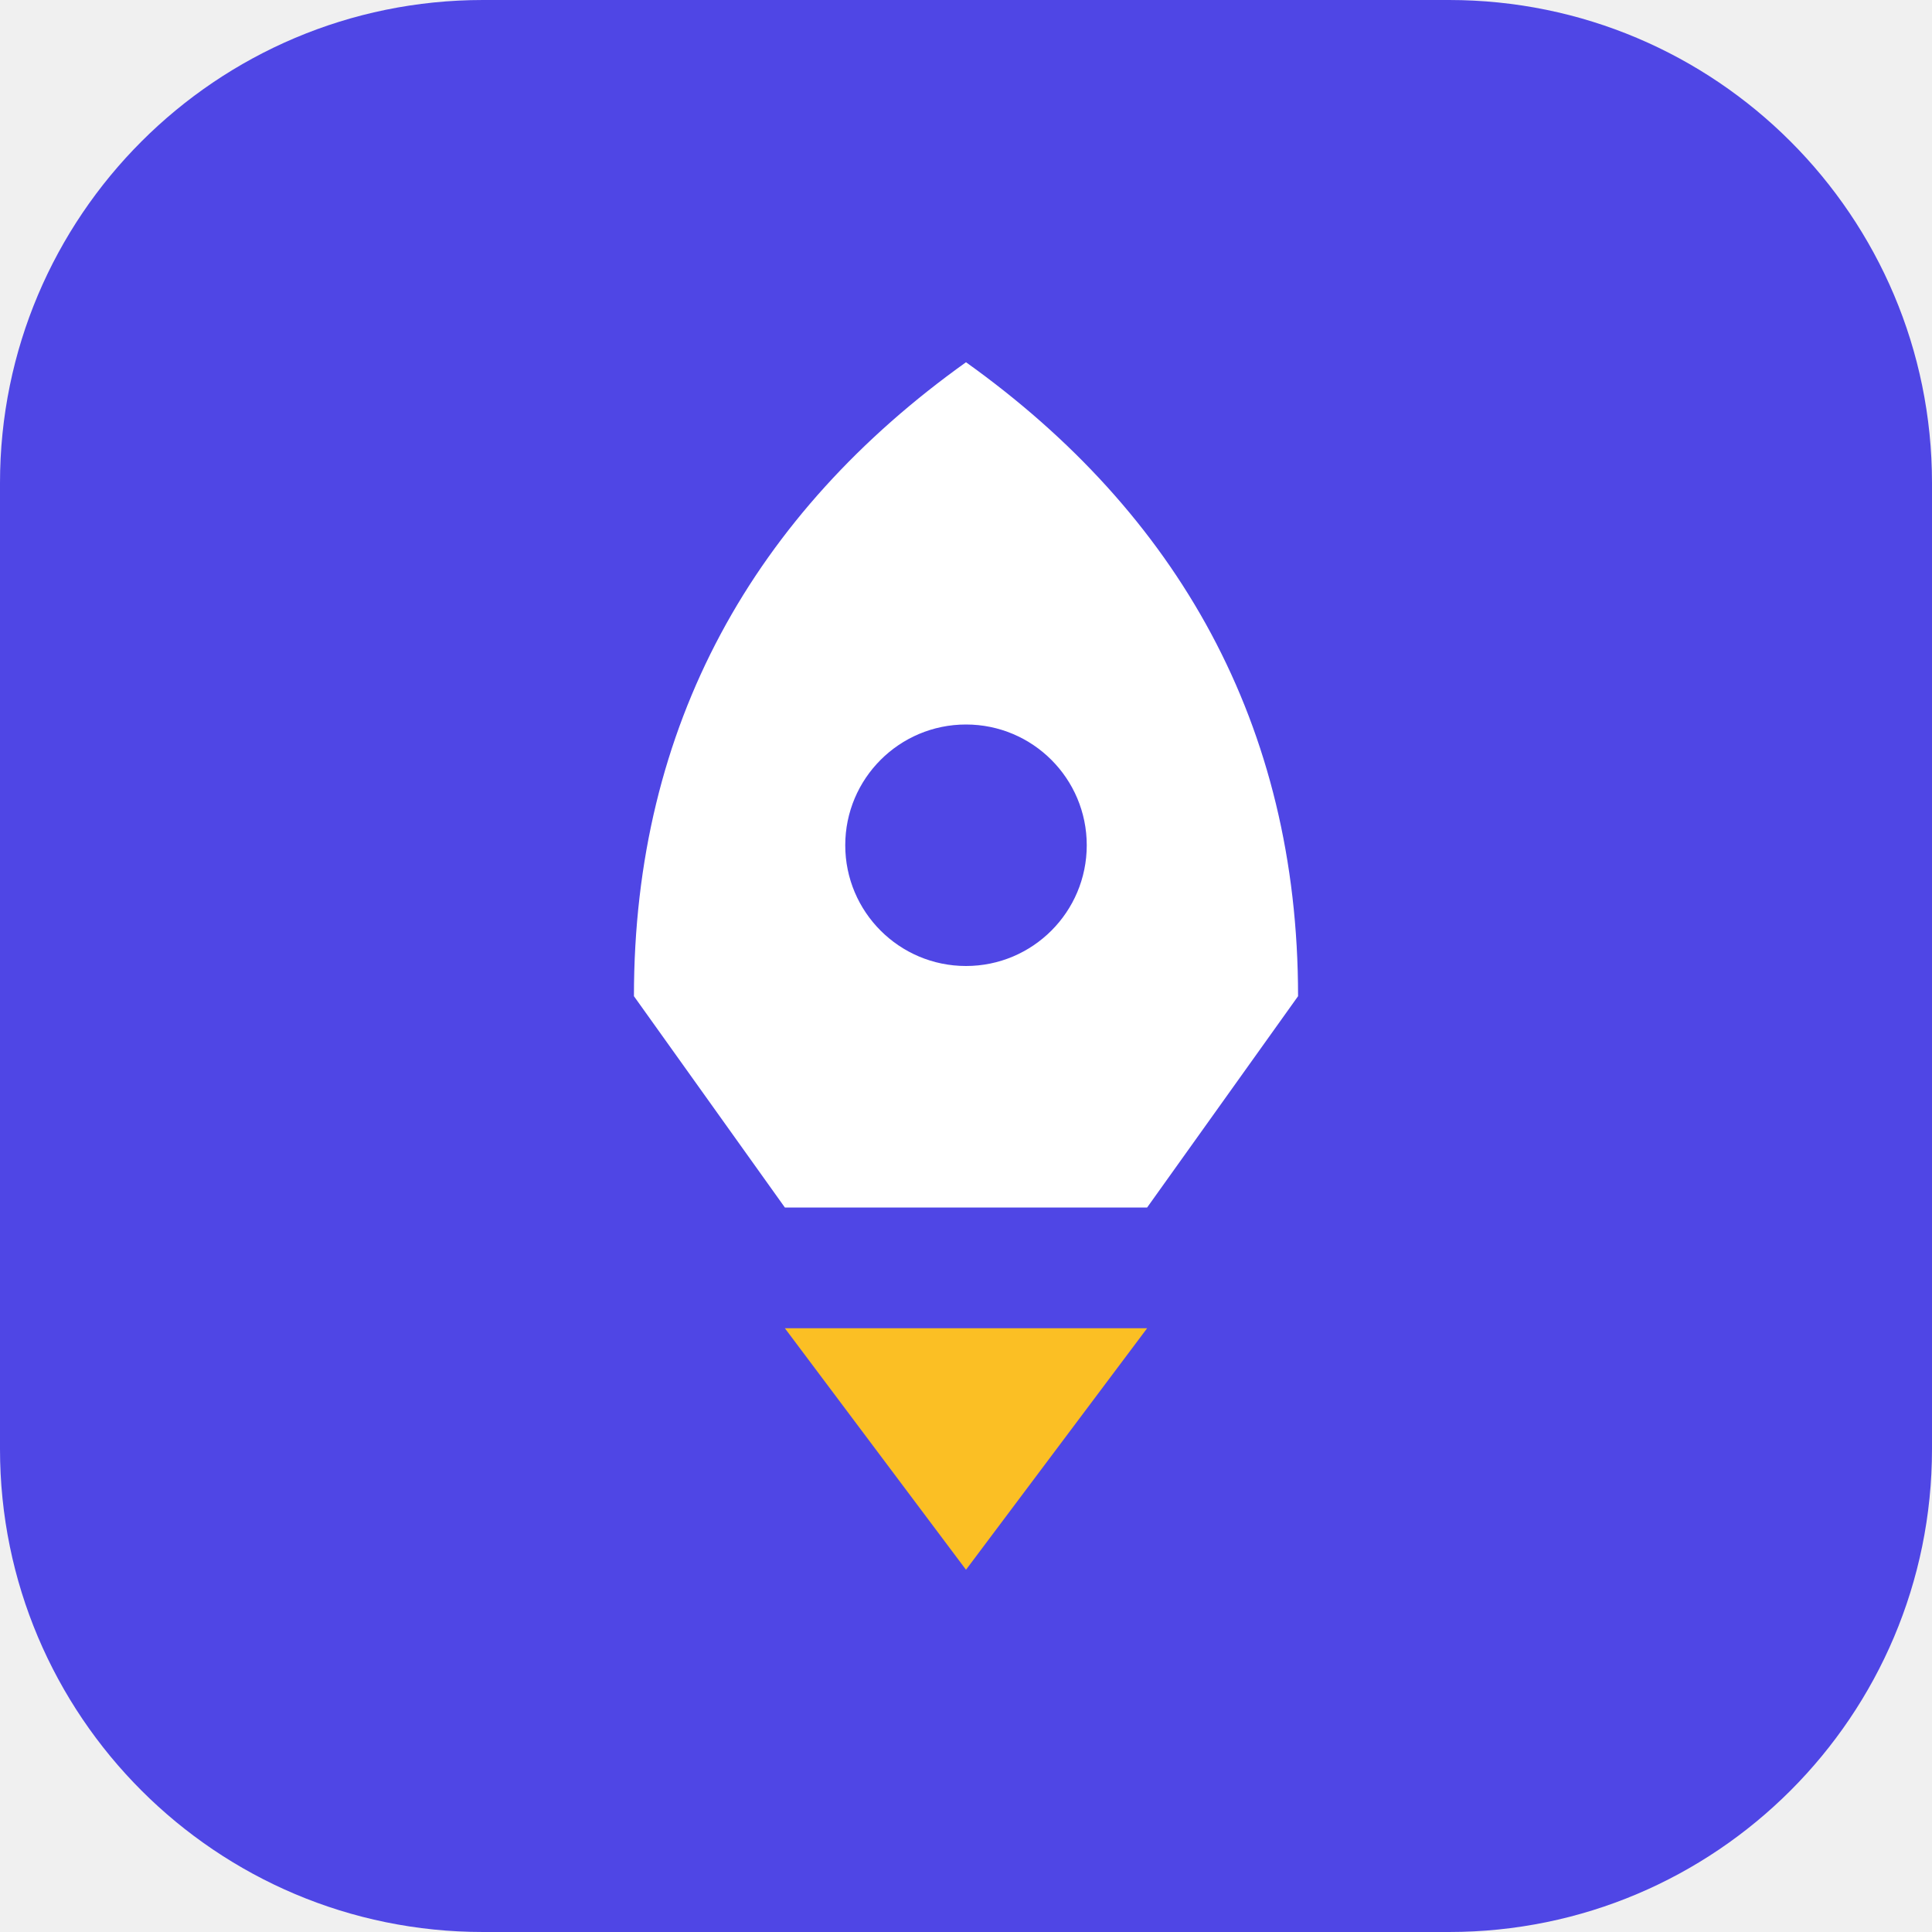
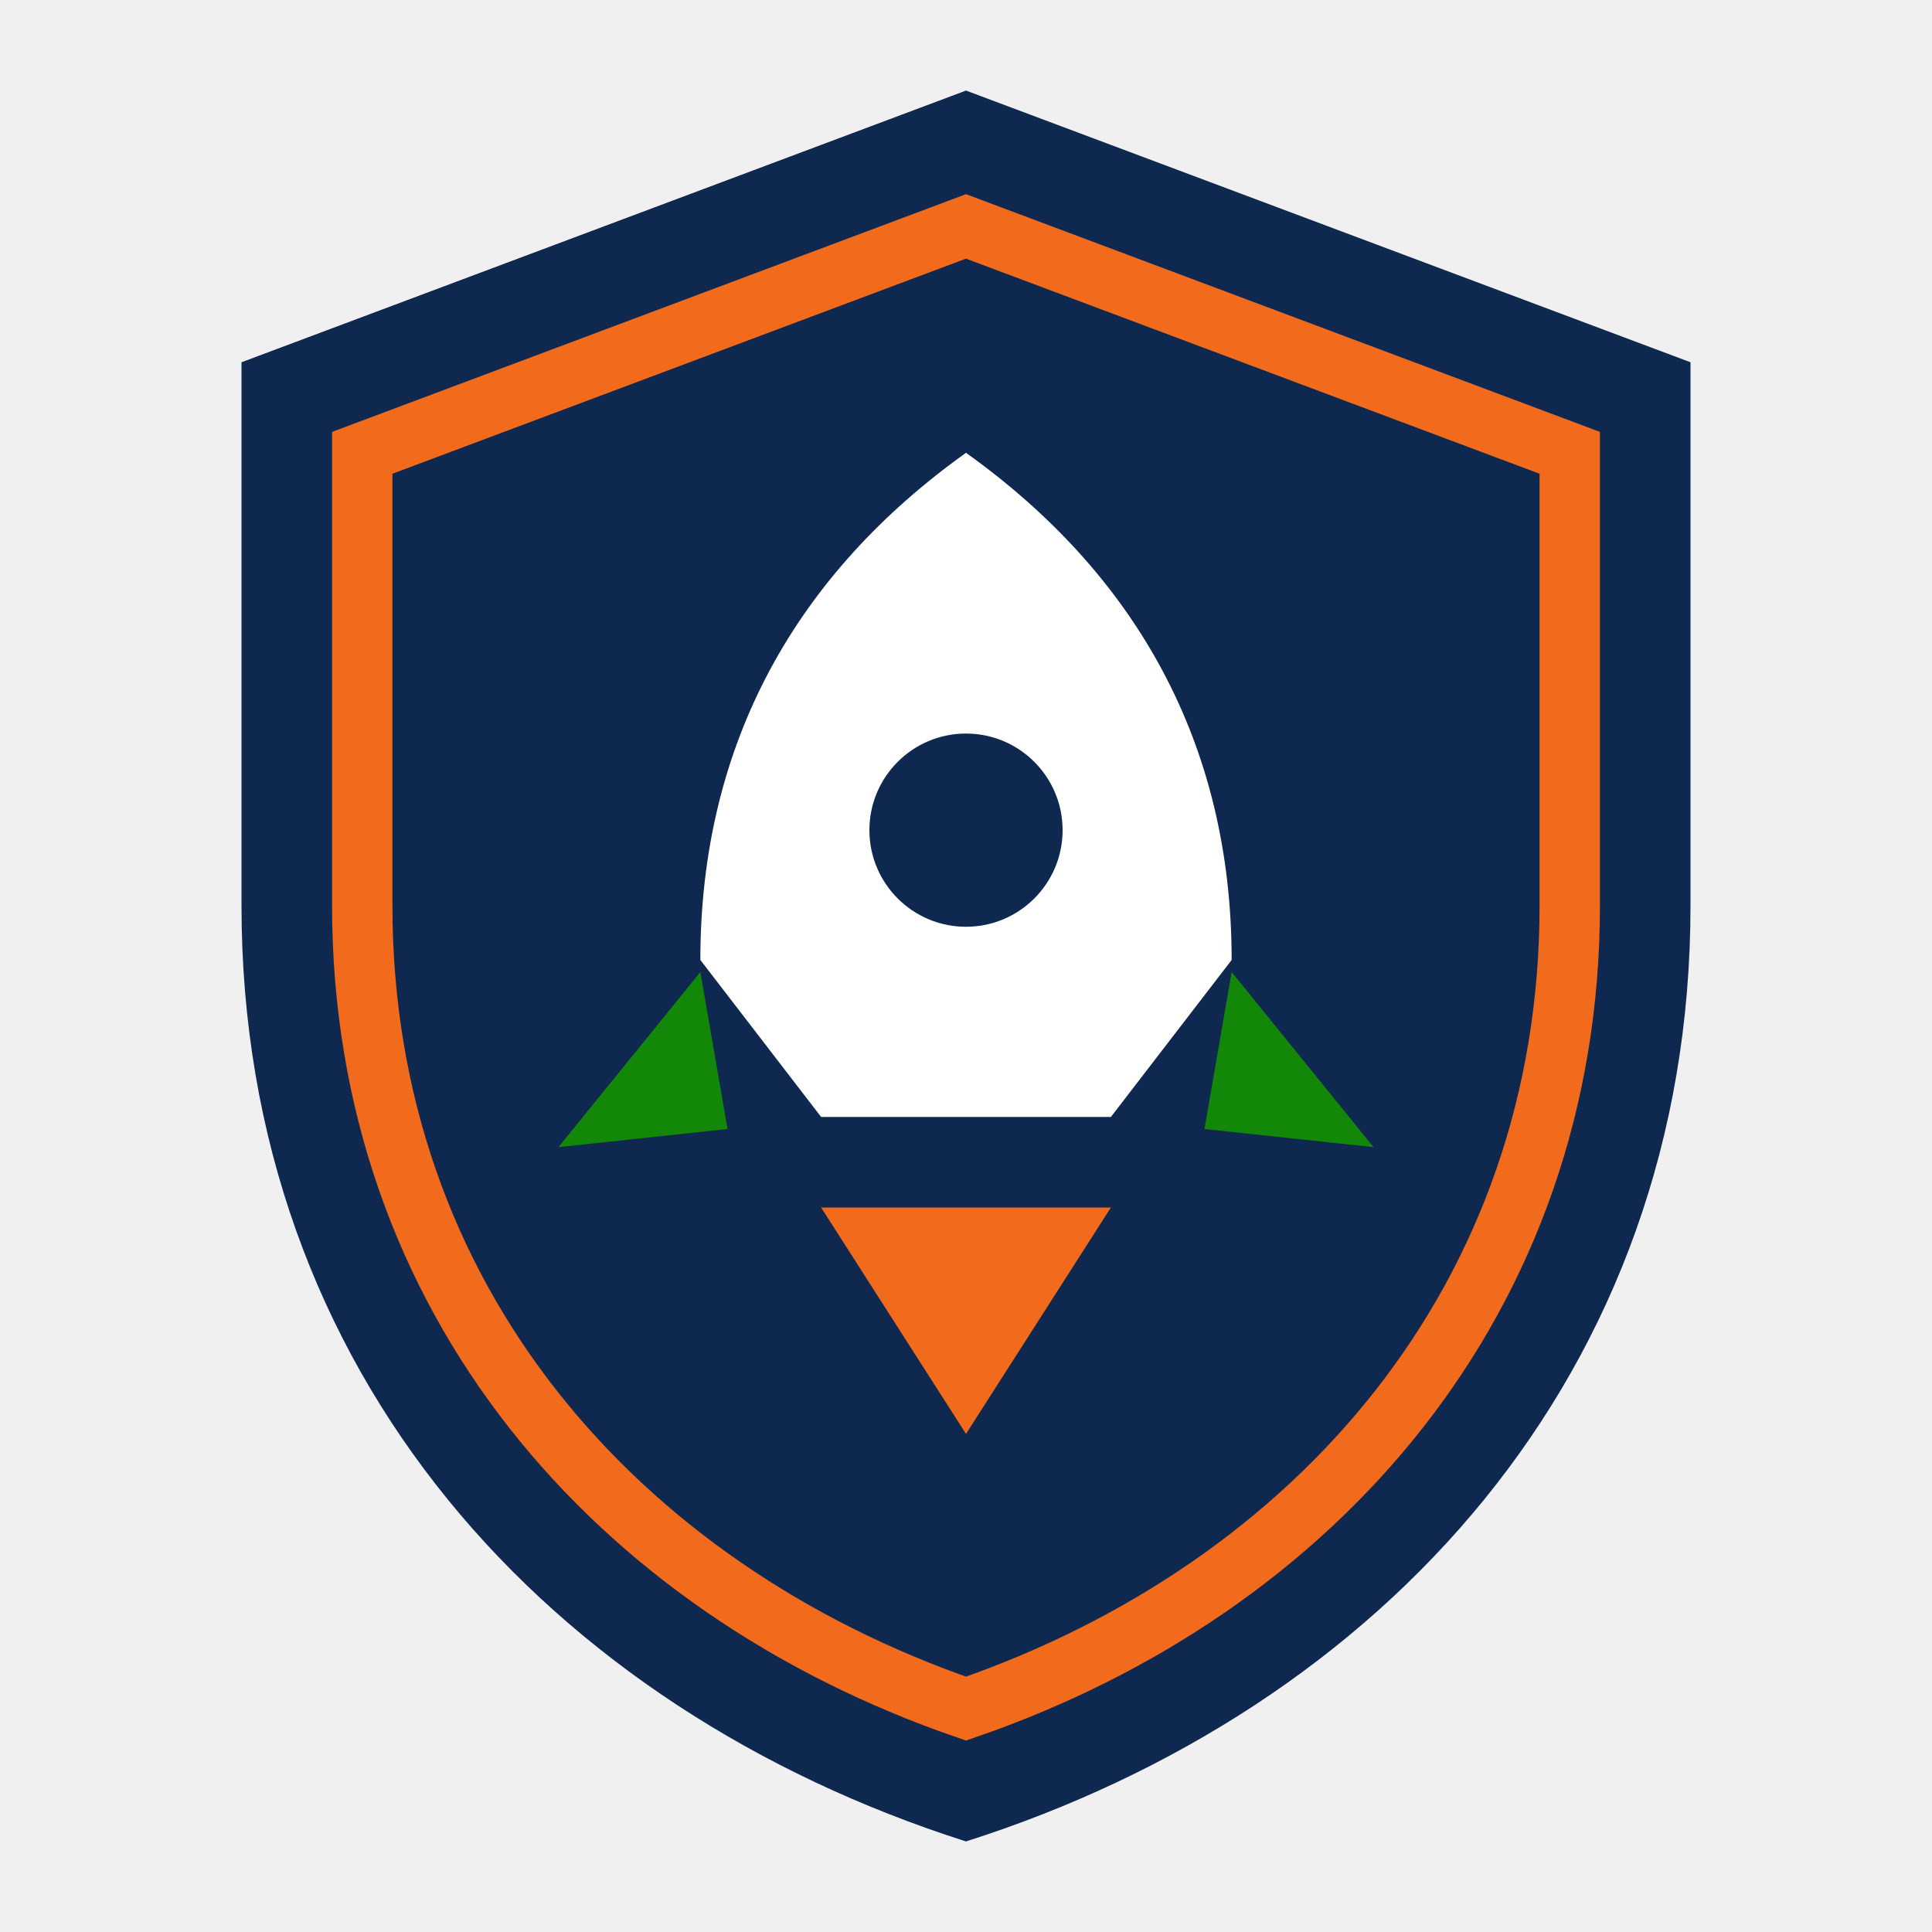
- <svg xmlns="http://www.w3.org/2000/svg" viewBox="0 0 32 32">
-   <rect width="32" height="32" rx="8" fill="#4f46e5" />
-   <path d="M16 6c3.5 2.5 5.5 6 5.5 10.5L19 20h-6l-2.5-3.5C10.5 12 12.5 8.5 16 6z" fill="#fff" />
-   <circle cx="16" cy="14" r="2" fill="#4f46e5" />
-   <path d="M13 22h6l-3 4z" fill="#fbbf24" />
+ <svg xmlns="http://www.w3.org/2000/svg" viewBox="0 0 64 64">
+   <path d="M32 3 56 12v18c0 15.5-10.2 26.6-24 31C18.2 56.6 8 45.5 8 30V12z" fill="#0f2850" />
+   <path d="M32 7.5 52 15v15c0 13-8.4 22.6-20 26.6C20.4 52.6 12 43 12 30V15z" fill="none" stroke="#f26b1d" stroke-width="2" />
+   <path d="M32 15c5.6 4 8.8 9.6 8.8 16.8L36.8 37h-9.6l-4-5.2C23.2 24.6 26.4 19 32 15z" fill="#fff" />
+   <circle cx="32" cy="27.5" r="3.2" fill="#0f2850" />
+   <path d="M27.2 40h9.6L32 47.5z" fill="#f26b1d" />
+   <path d="M23.2 32.2 18.5 38l5.6-.6zM40.8 32.2l4.7 5.8-5.6-.6z" fill="#138808" />
</svg>
